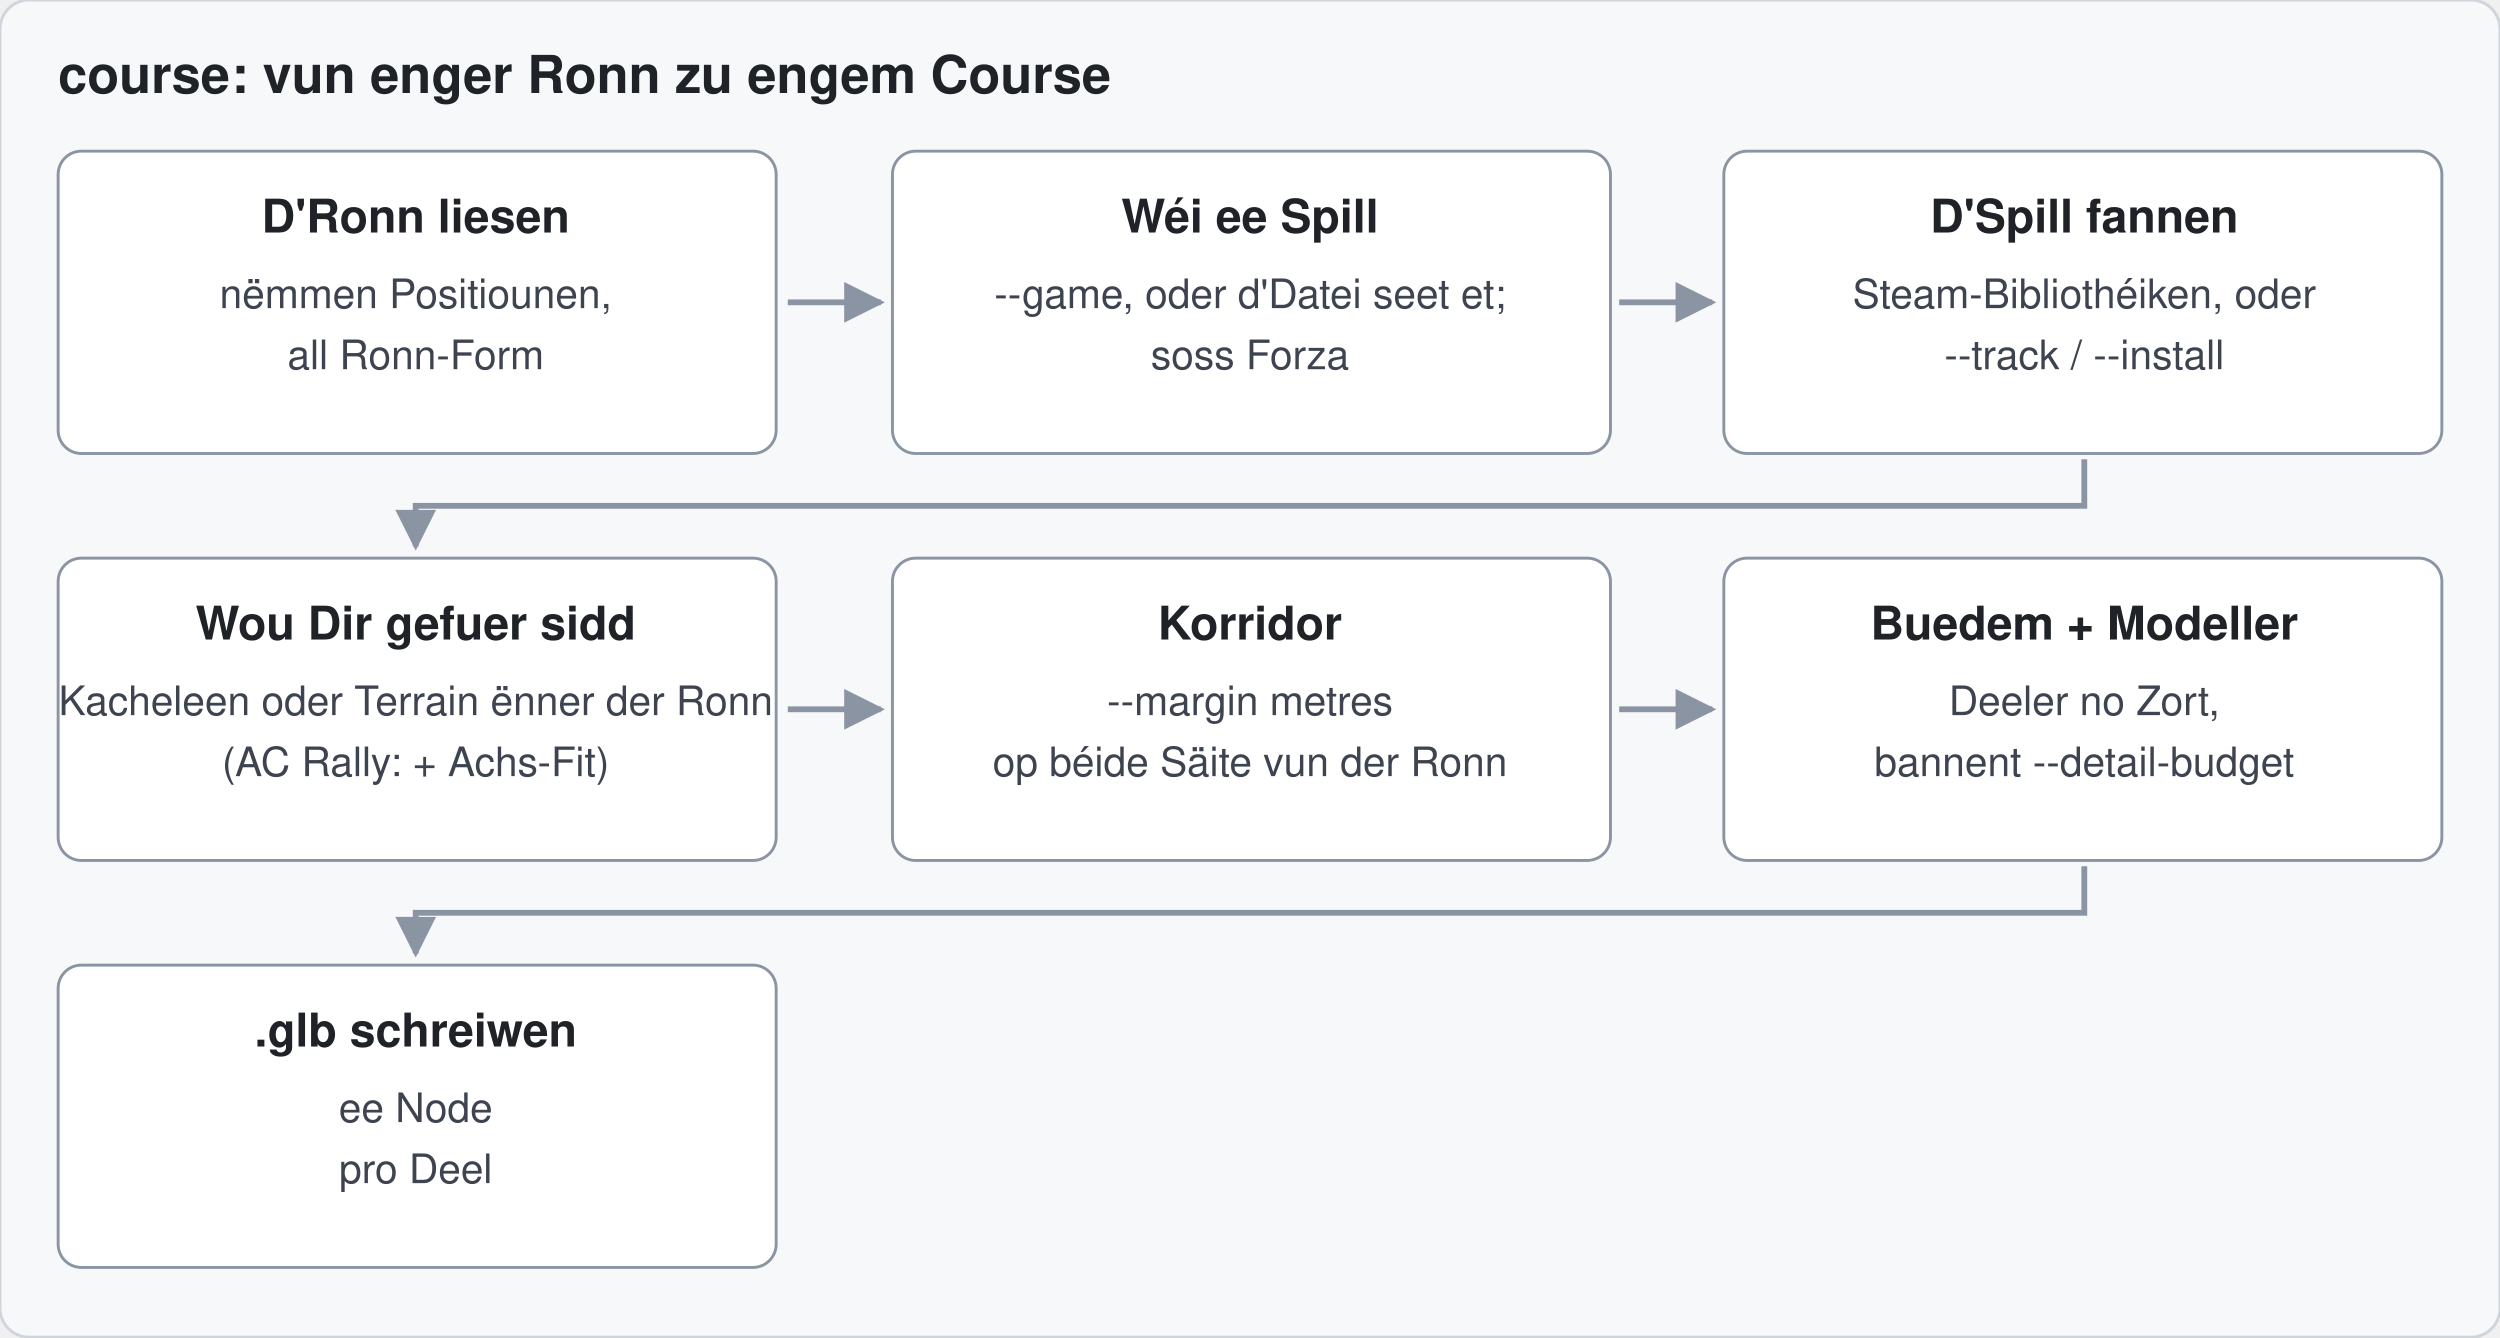
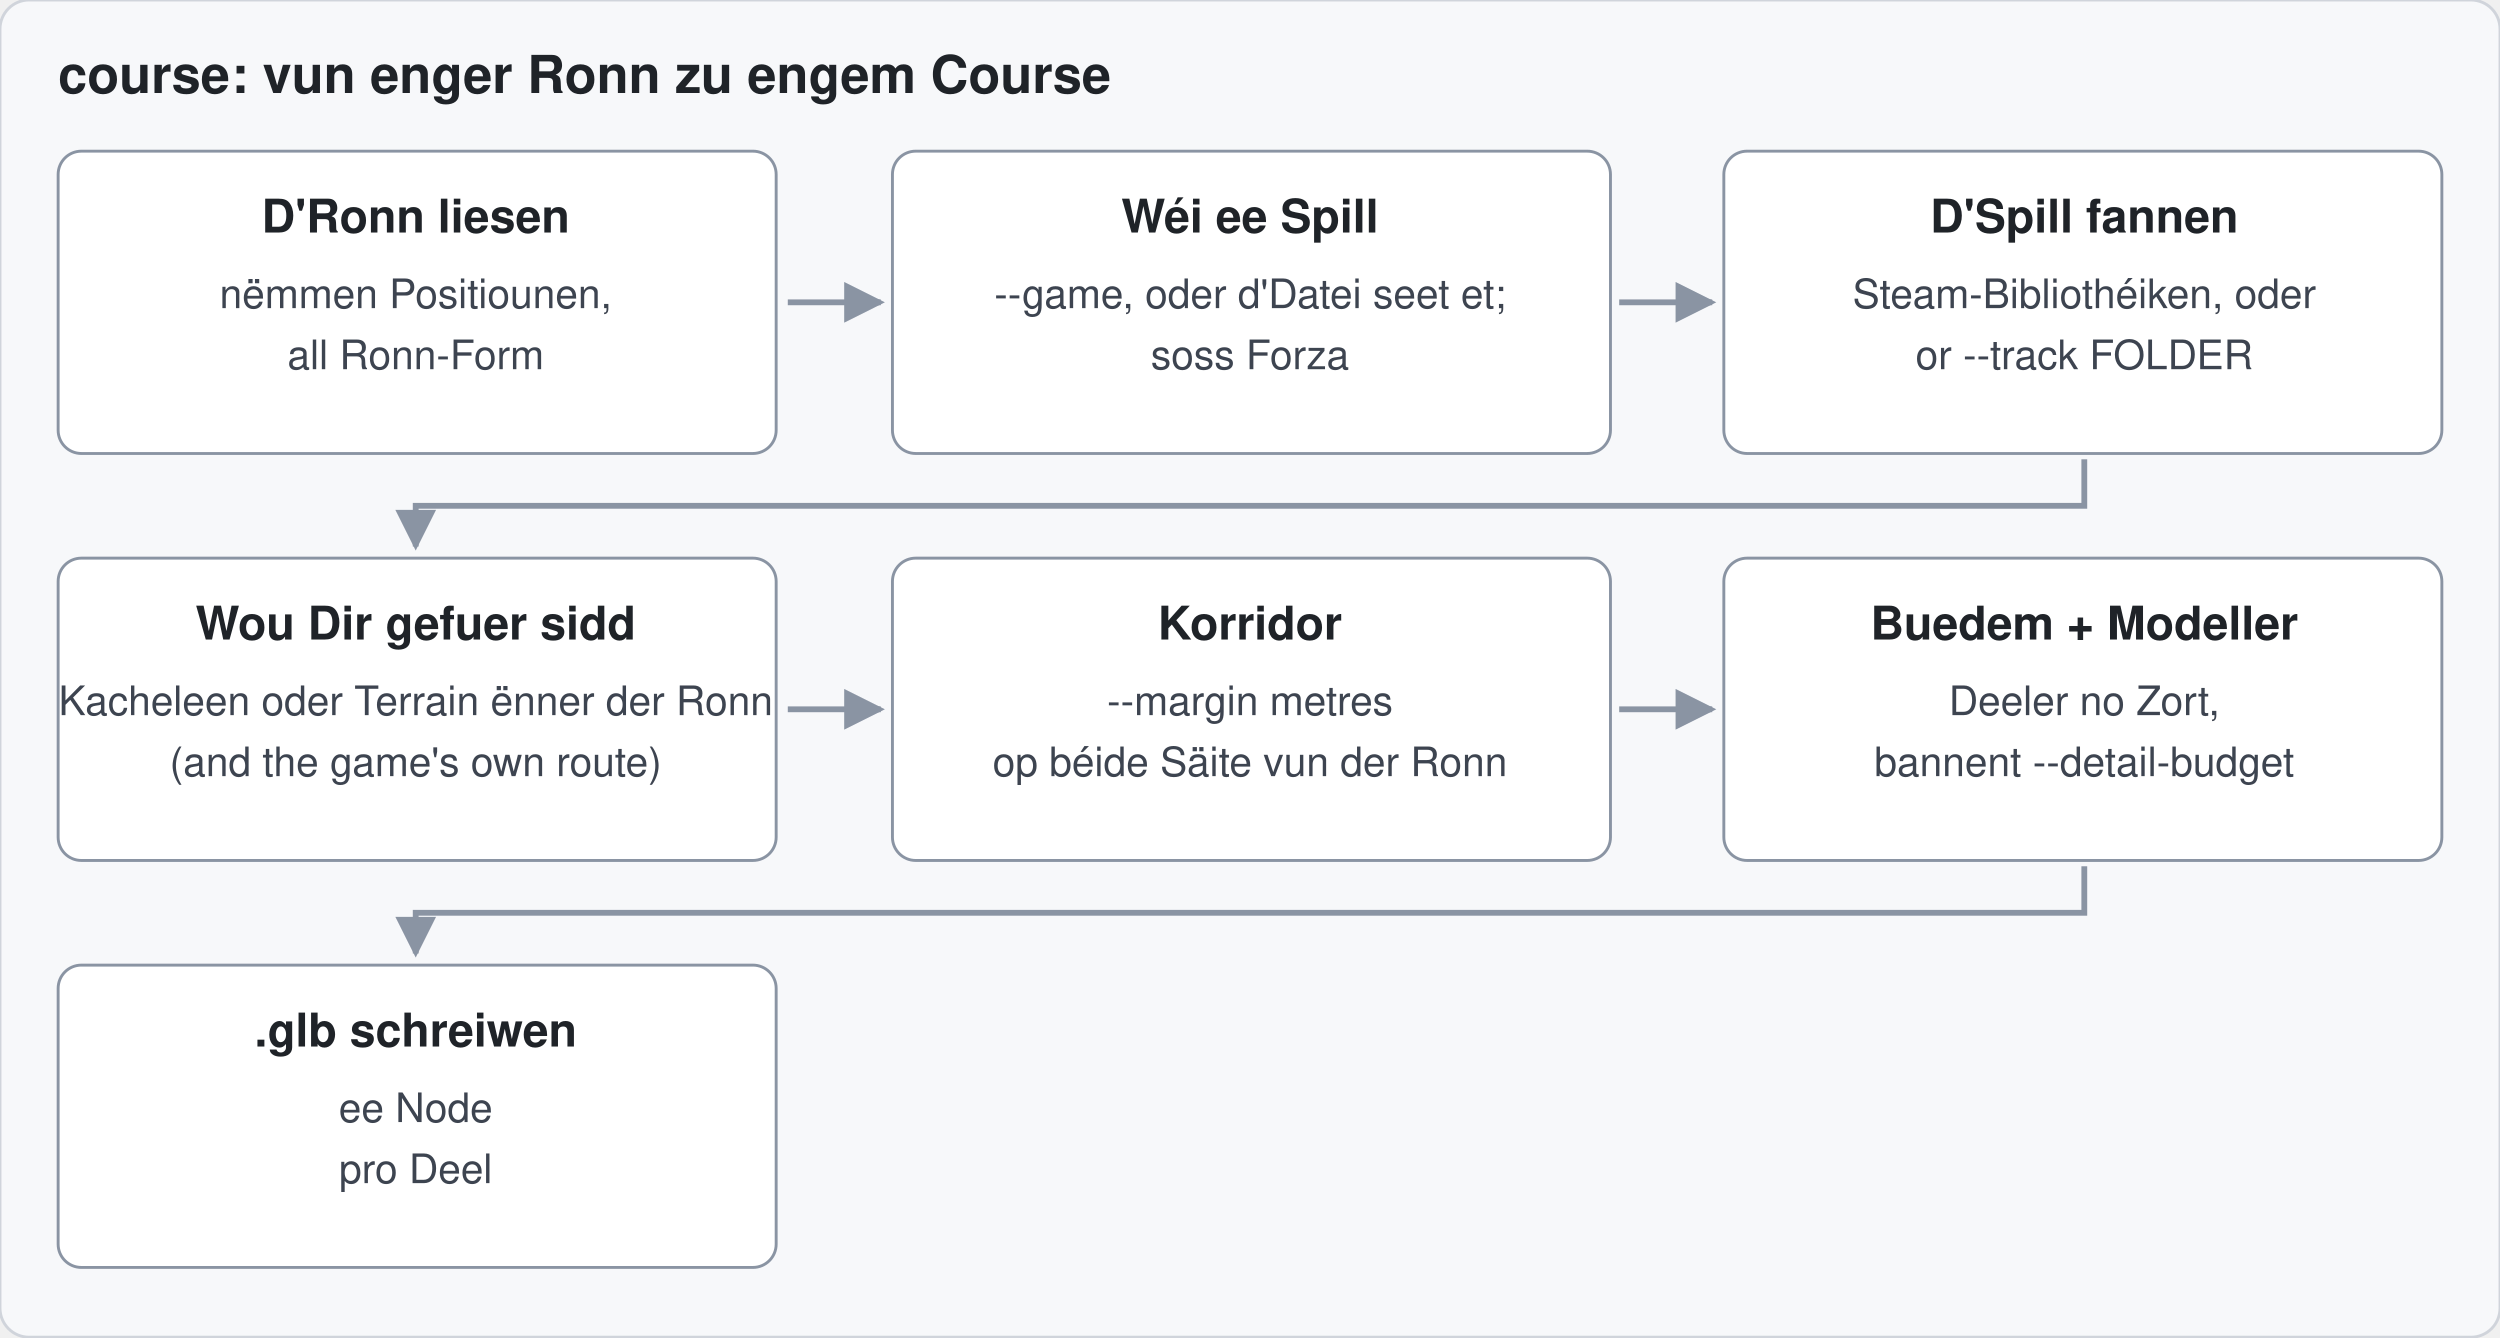
<svg xmlns="http://www.w3.org/2000/svg" width="860" height="460" viewBox="0 0 860 460" role="img" aria-label="course: from a lap to a course">
  <rect width="860" height="460" rx="10" fill="#f7f8fa" stroke="#d0d4db" />
  <defs>
    <marker id="a" viewBox="0 0 10 10" refX="9" refY="5" markerWidth="7" markerHeight="7" orient="auto-start-reverse">
      <path d="M0,0 L10,5 L0,10 z" fill="#8a94a3" />
    </marker>
  </defs>
  <text x="20" y="32" font-family="Segoe UI,Helvetica,Arial,sans-serif" font-size="18" font-weight="600" fill="#1f2328" text-anchor="start">course: vun enger Ronn zu engem Course</text>
  <rect x="20" y="52" width="247" height="104" rx="8" fill="#ffffff" stroke="#8a94a3" />
  <text x="143" y="80" font-family="Segoe UI,Helvetica,Arial,sans-serif" font-size="16" font-weight="600" fill="#1f2328" text-anchor="middle">D'Ronn liesen</text>
  <text x="143" y="106" font-family="Segoe UI,Helvetica,Arial,sans-serif" font-size="14" font-weight="400" fill="#3d4450" text-anchor="middle">nëmmen Positiounen,</text>
  <text x="143" y="127" font-family="Segoe UI,Helvetica,Arial,sans-serif" font-size="14" font-weight="400" fill="#3d4450" text-anchor="middle">all Ronn-Form</text>
  <rect x="307" y="52" width="247" height="104" rx="8" fill="#ffffff" stroke="#8a94a3" />
  <text x="430" y="80" font-family="Segoe UI,Helvetica,Arial,sans-serif" font-size="16" font-weight="600" fill="#1f2328" text-anchor="middle">Wéi ee Spill</text>
  <text x="430" y="106" font-family="Segoe UI,Helvetica,Arial,sans-serif" font-size="14" font-weight="400" fill="#3d4450" text-anchor="middle">--game, oder d'Datei seet et;</text>
  <text x="430" y="127" font-family="Segoe UI,Helvetica,Arial,sans-serif" font-size="14" font-weight="400" fill="#3d4450" text-anchor="middle">soss Forza</text>
  <rect x="593" y="52" width="247" height="104" rx="8" fill="#ffffff" stroke="#8a94a3" />
  <text x="717" y="80" font-family="Segoe UI,Helvetica,Arial,sans-serif" font-size="16" font-weight="600" fill="#1f2328" text-anchor="middle">D'Spill fannen</text>
  <text x="717" y="106" font-family="Segoe UI,Helvetica,Arial,sans-serif" font-size="14" font-weight="400" fill="#3d4450" text-anchor="middle">Steam-Bibliothéiken, oder</text>
-   <text x="717" y="127" font-family="Segoe UI,Helvetica,Arial,sans-serif" font-size="14" font-weight="400" fill="#3d4450" text-anchor="middle">--track / --install</text>
+   <text x="717" y="127" font-family="Segoe UI,Helvetica,Arial,sans-serif" font-size="14" font-weight="400" fill="#3d4450" text-anchor="middle">or --track FOLDER</text>
  <rect x="20" y="192" width="247" height="104" rx="8" fill="#ffffff" stroke="#8a94a3" />
  <text x="143" y="220" font-family="Segoe UI,Helvetica,Arial,sans-serif" font-size="16" font-weight="600" fill="#1f2328" text-anchor="middle">Wou Dir gefuer sidd</text>
  <text x="143" y="246" font-family="Segoe UI,Helvetica,Arial,sans-serif" font-size="14" font-weight="400" fill="#3d4450" text-anchor="middle">Kacheleen oder Terrain ënner der Ronn</text>
-   <text x="143" y="267" font-family="Segoe UI,Helvetica,Arial,sans-serif" font-size="14" font-weight="400" fill="#3d4450" text-anchor="middle">(AC Rally: + Achs-Fit)</text>
+   <text x="143" y="267" font-family="Segoe UI,Helvetica,Arial,sans-serif" font-size="14" font-weight="400" fill="#3d4450" text-anchor="middle">(and the game's own route)</text>
  <rect x="307" y="192" width="247" height="104" rx="8" fill="#ffffff" stroke="#8a94a3" />
  <text x="430" y="220" font-family="Segoe UI,Helvetica,Arial,sans-serif" font-size="16" font-weight="600" fill="#1f2328" text-anchor="middle">Korridor</text>
  <text x="430" y="246" font-family="Segoe UI,Helvetica,Arial,sans-serif" font-size="14" font-weight="400" fill="#3d4450" text-anchor="middle">--margin metres</text>
  <text x="430" y="267" font-family="Segoe UI,Helvetica,Arial,sans-serif" font-size="14" font-weight="400" fill="#3d4450" text-anchor="middle">op béide Säite vun der Ronn</text>
  <rect x="593" y="192" width="247" height="104" rx="8" fill="#ffffff" stroke="#8a94a3" />
  <text x="717" y="220" font-family="Segoe UI,Helvetica,Arial,sans-serif" font-size="16" font-weight="600" fill="#1f2328" text-anchor="middle">Buedem + Modeller</text>
  <text x="717" y="246" font-family="Segoe UI,Helvetica,Arial,sans-serif" font-size="14" font-weight="400" fill="#3d4450" text-anchor="middle">Deeler no Zort,</text>
  <text x="717" y="267" font-family="Segoe UI,Helvetica,Arial,sans-serif" font-size="14" font-weight="400" fill="#3d4450" text-anchor="middle">bannent --detail-budget</text>
  <rect x="20" y="332" width="247" height="104" rx="8" fill="#ffffff" stroke="#8a94a3" />
  <text x="143" y="360" font-family="Segoe UI,Helvetica,Arial,sans-serif" font-size="16" font-weight="600" fill="#1f2328" text-anchor="middle">.glb schreiwen</text>
  <text x="143" y="386" font-family="Segoe UI,Helvetica,Arial,sans-serif" font-size="14" font-weight="400" fill="#3d4450" text-anchor="middle">ee Node</text>
  <text x="143" y="407" font-family="Segoe UI,Helvetica,Arial,sans-serif" font-size="14" font-weight="400" fill="#3d4450" text-anchor="middle">pro Deel</text>
  <line x1="271" y1="104.0" x2="303" y2="104.0" stroke="#8a94a3" stroke-width="2" marker-end="url(#a)" />
  <line x1="557" y1="104.0" x2="589" y2="104.0" stroke="#8a94a3" stroke-width="2" marker-end="url(#a)" />
  <path d="M717,158 V174 H143 V188" fill="none" stroke="#8a94a3" stroke-width="2" marker-end="url(#a)" />
  <line x1="271" y1="244.0" x2="303" y2="244.0" stroke="#8a94a3" stroke-width="2" marker-end="url(#a)" />
  <line x1="557" y1="244.0" x2="589" y2="244.0" stroke="#8a94a3" stroke-width="2" marker-end="url(#a)" />
  <path d="M717,298 V314 H143 V328" fill="none" stroke="#8a94a3" stroke-width="2" marker-end="url(#a)" />
</svg>
